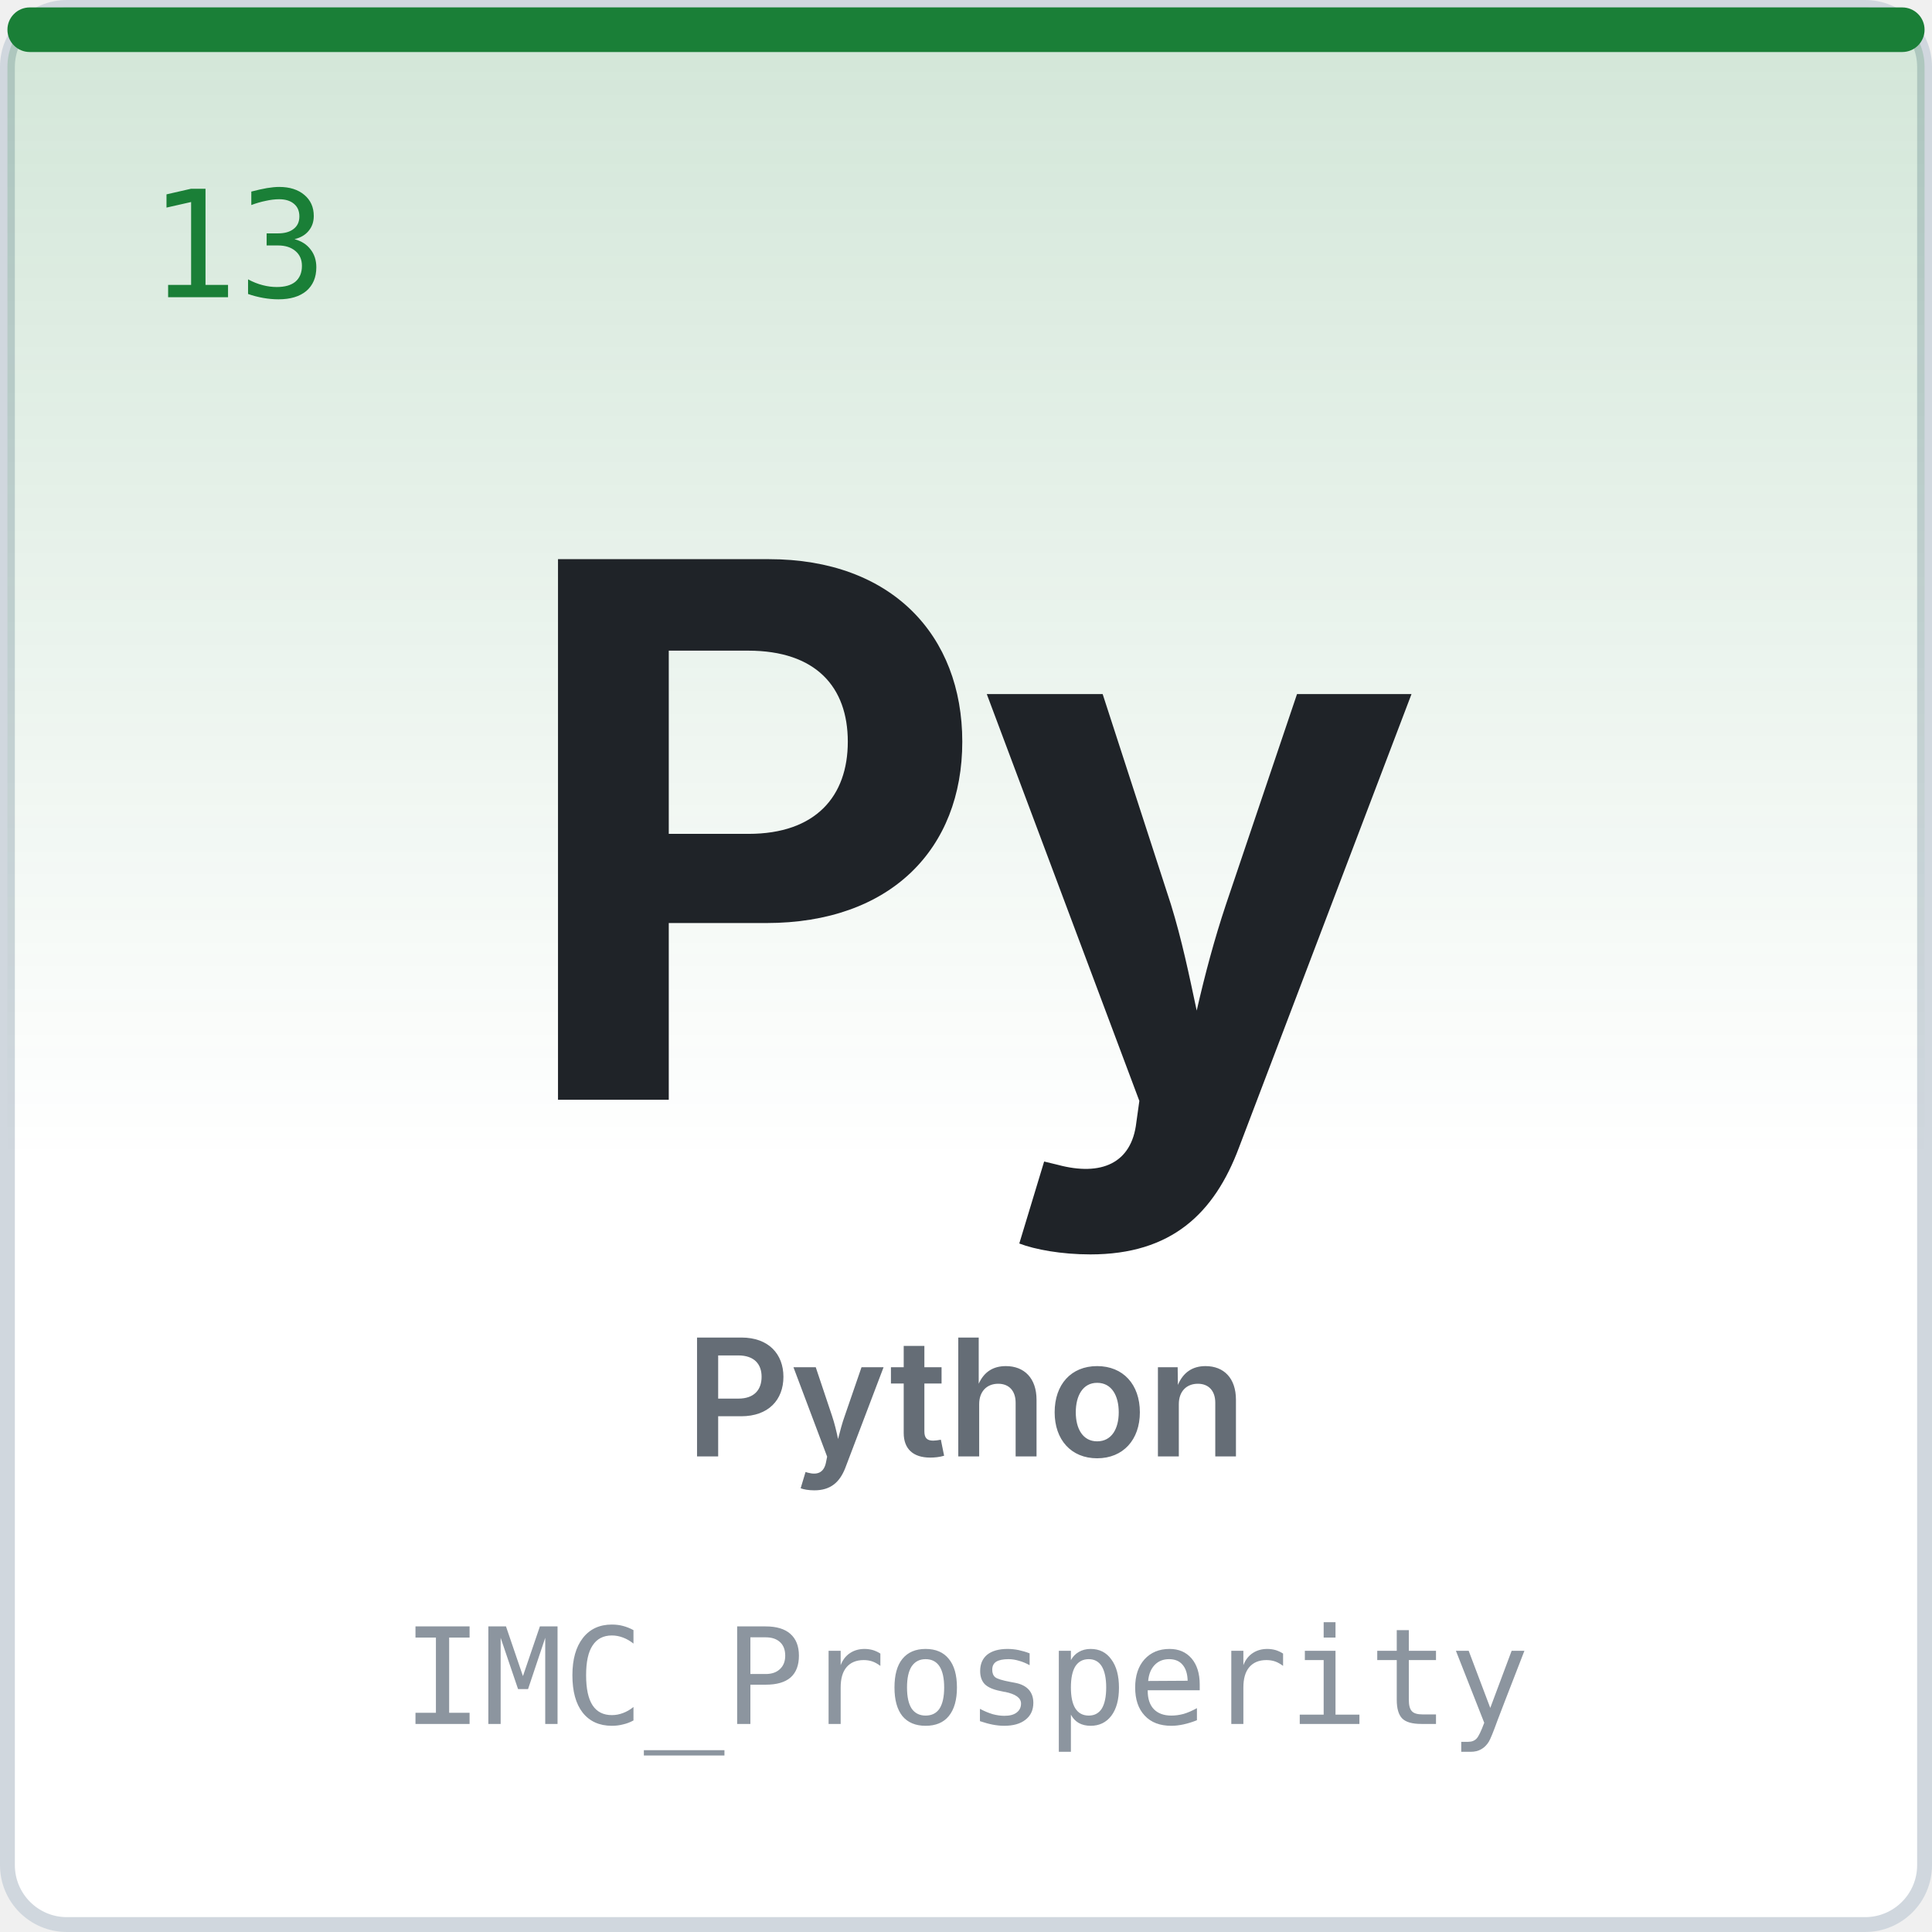
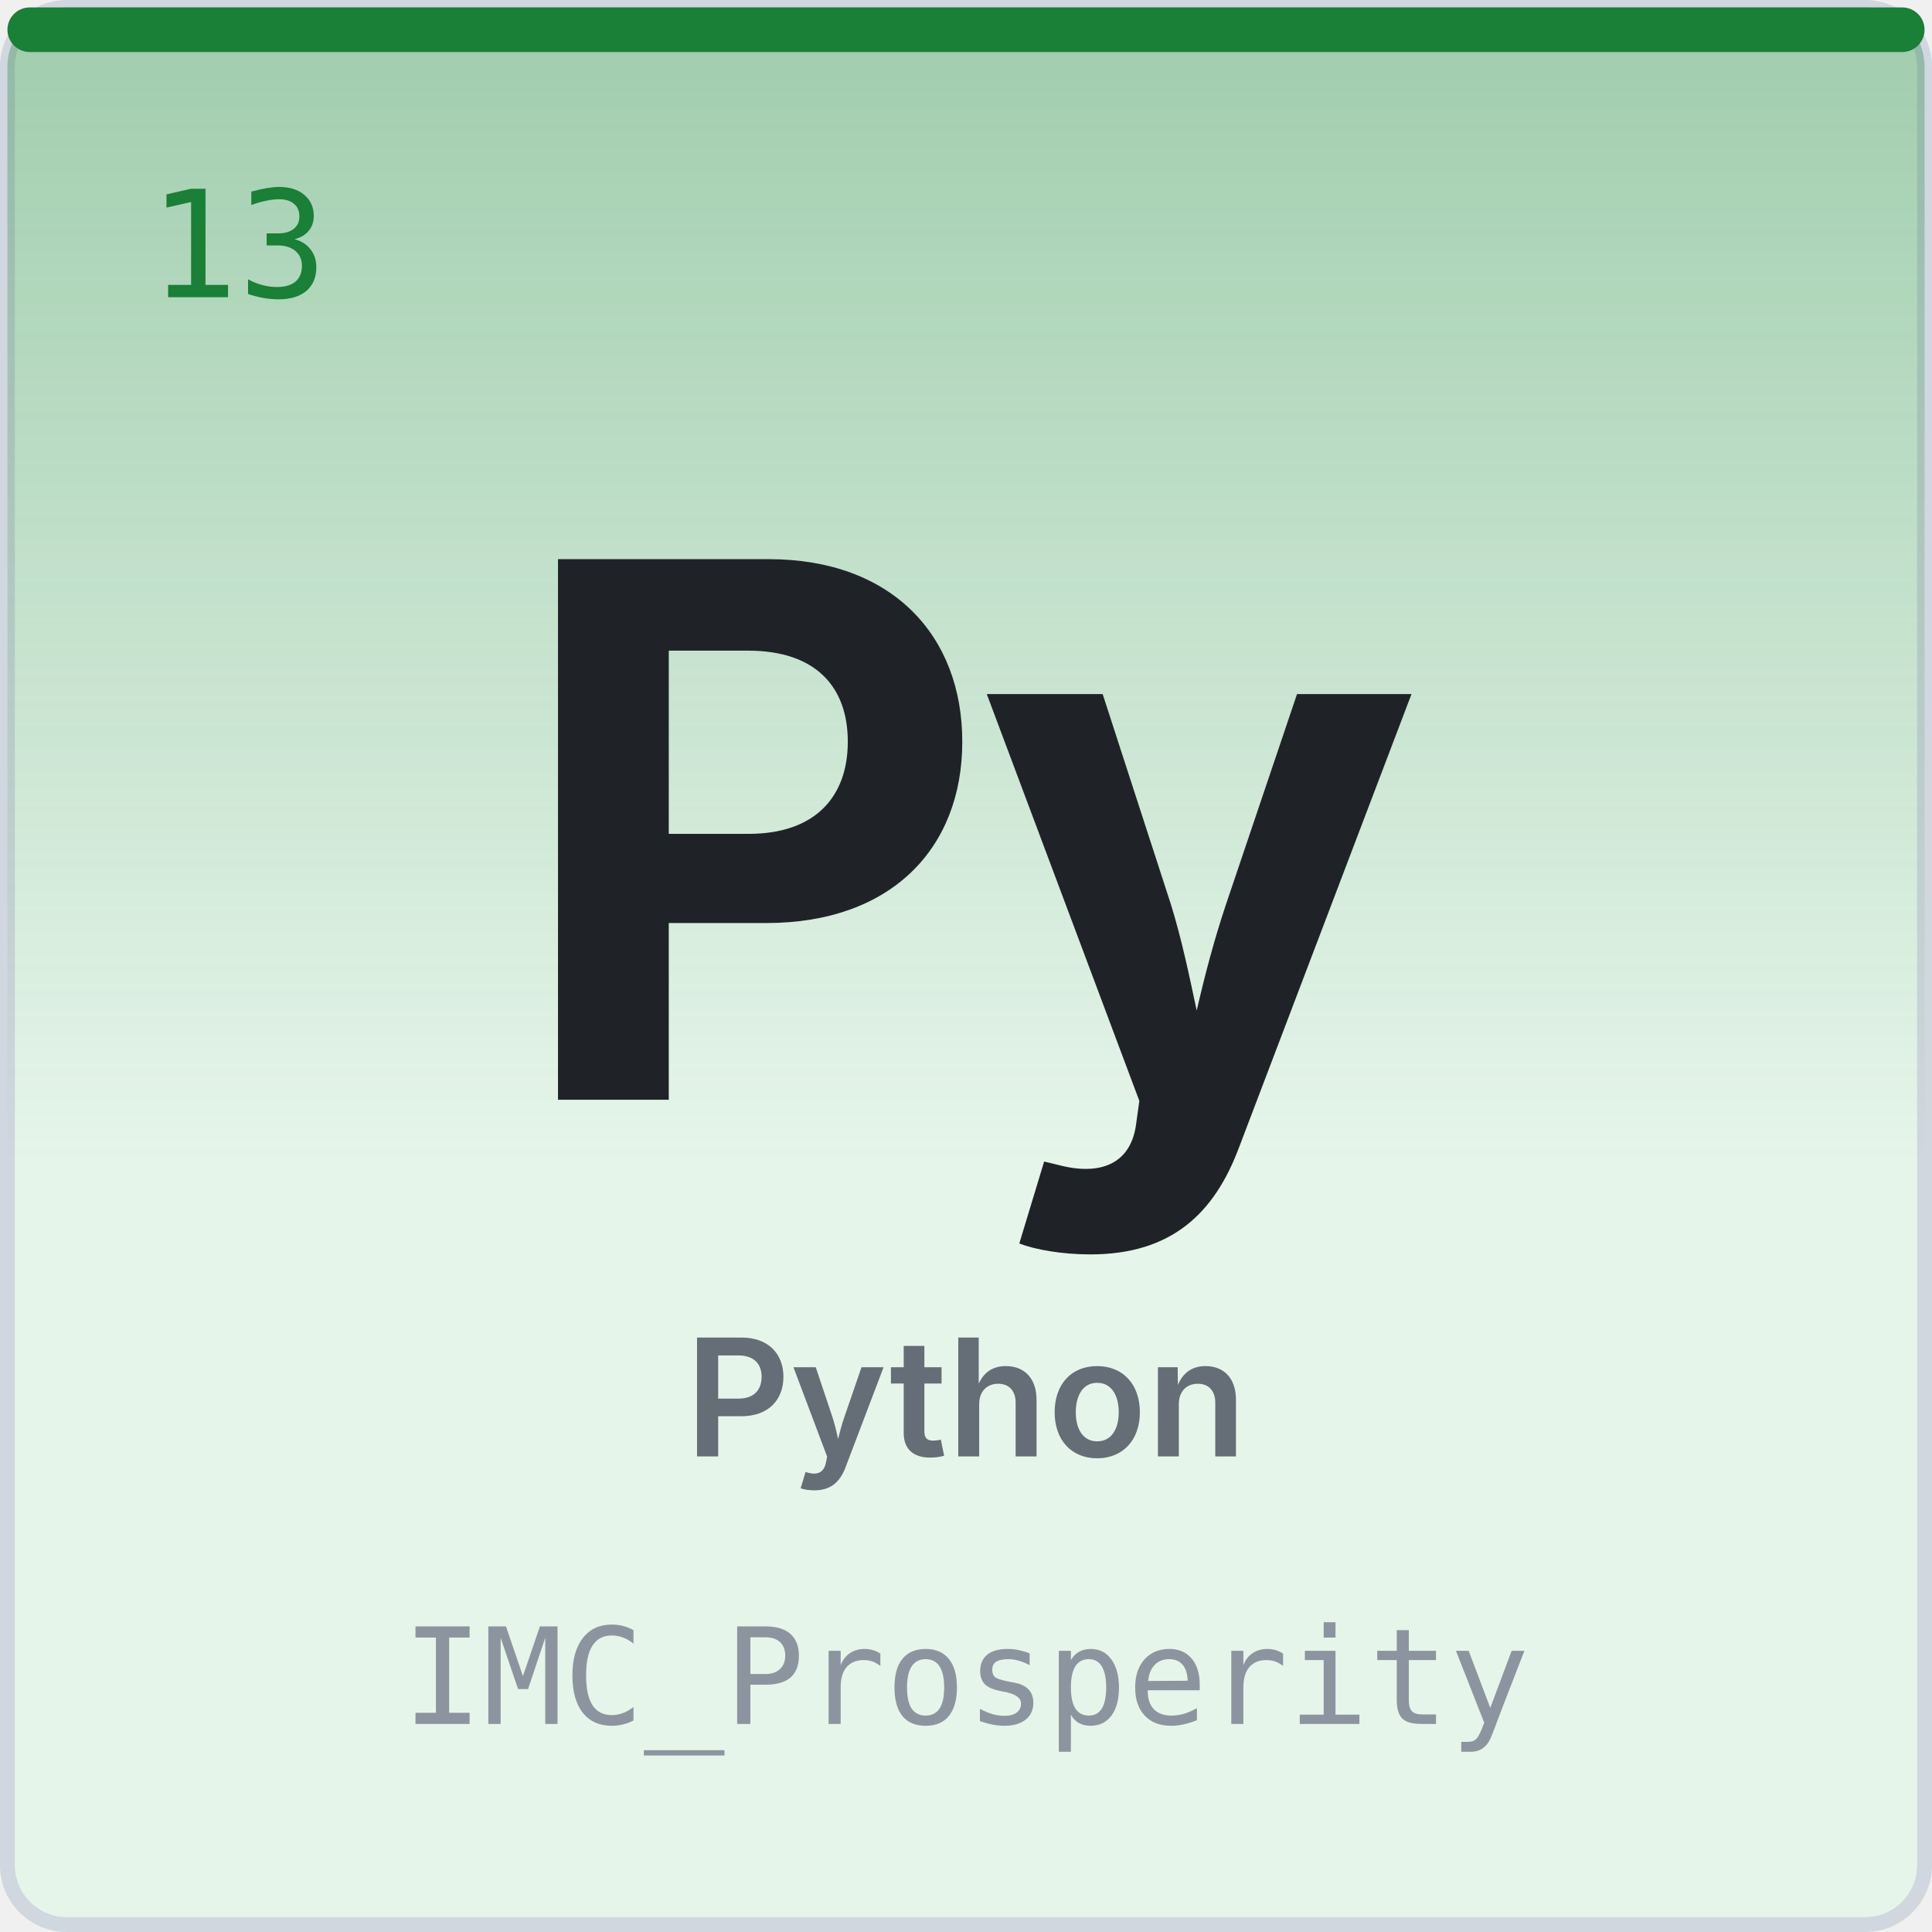
<svg xmlns="http://www.w3.org/2000/svg" width="130" height="130" viewBox="0 0 130 130" role="img" aria-label="13 Py Python IMC_Prosperity">
  <defs>
    <linearGradient id="g13" x1="0" y1="0" x2="0" y2="1">
-       <stop offset="0%" stop-color="#1a7f37" stop-opacity="0.2" />
+       <stop offset="0%" stop-color="#1a7f37" stop-opacity="0.35" />
      <stop offset="60%" stop-color="#1a7f37" stop-opacity="0" />
    </linearGradient>
  </defs>
  <g opacity="1">
    <set attributeName="opacity" to="0" begin="0s" />
    <animate attributeName="opacity" from="0" to="1" begin="0.96s" dur="0.55s" fill="freeze" />
-     <rect x="0.5" y="0.5" width="129" height="129" rx="4" fill="#ffffff" stroke="#d0d7de" stroke-width="1" />
+     <rect x="0.5" y="0.5" width="129" height="129" rx="4" fill="#e6f5ea" stroke="#d0d7de" stroke-width="1" />
    <rect x="0.5" y="0.5" width="129" height="129" rx="4" fill="url(#g13)" />
    <rect x="0.5" y="0.5" width="129" height="3" rx="1.5" fill="#1a7f37">
      <animate attributeName="opacity" values="1;0.45;1" dur="4s" begin="-2.73s" repeatCount="indefinite" />
    </rect>
    <text x="10" y="20" font-family="ui-monospace, SFMono-Regular, Menlo, monospace" font-size="10" font-weight="500" fill="#1a7f37">13</text>
    <text x="65" y="74" font-family="-apple-system, BlinkMacSystemFont, Inter, system-ui, sans-serif" font-size="50" font-weight="700" fill="#1f2328" text-anchor="middle" letter-spacing="-1">Py</text>
    <text x="65" y="98" font-family="-apple-system, BlinkMacSystemFont, Inter, system-ui, sans-serif" font-size="11" font-weight="600" fill="#656d76" text-anchor="middle">Python</text>
    <text x="65" y="116" font-family="ui-monospace, SFMono-Regular, Menlo, monospace" font-size="9" fill="#8c959f" text-anchor="middle">IMC_Prosperity</text>
  </g>
</svg>
